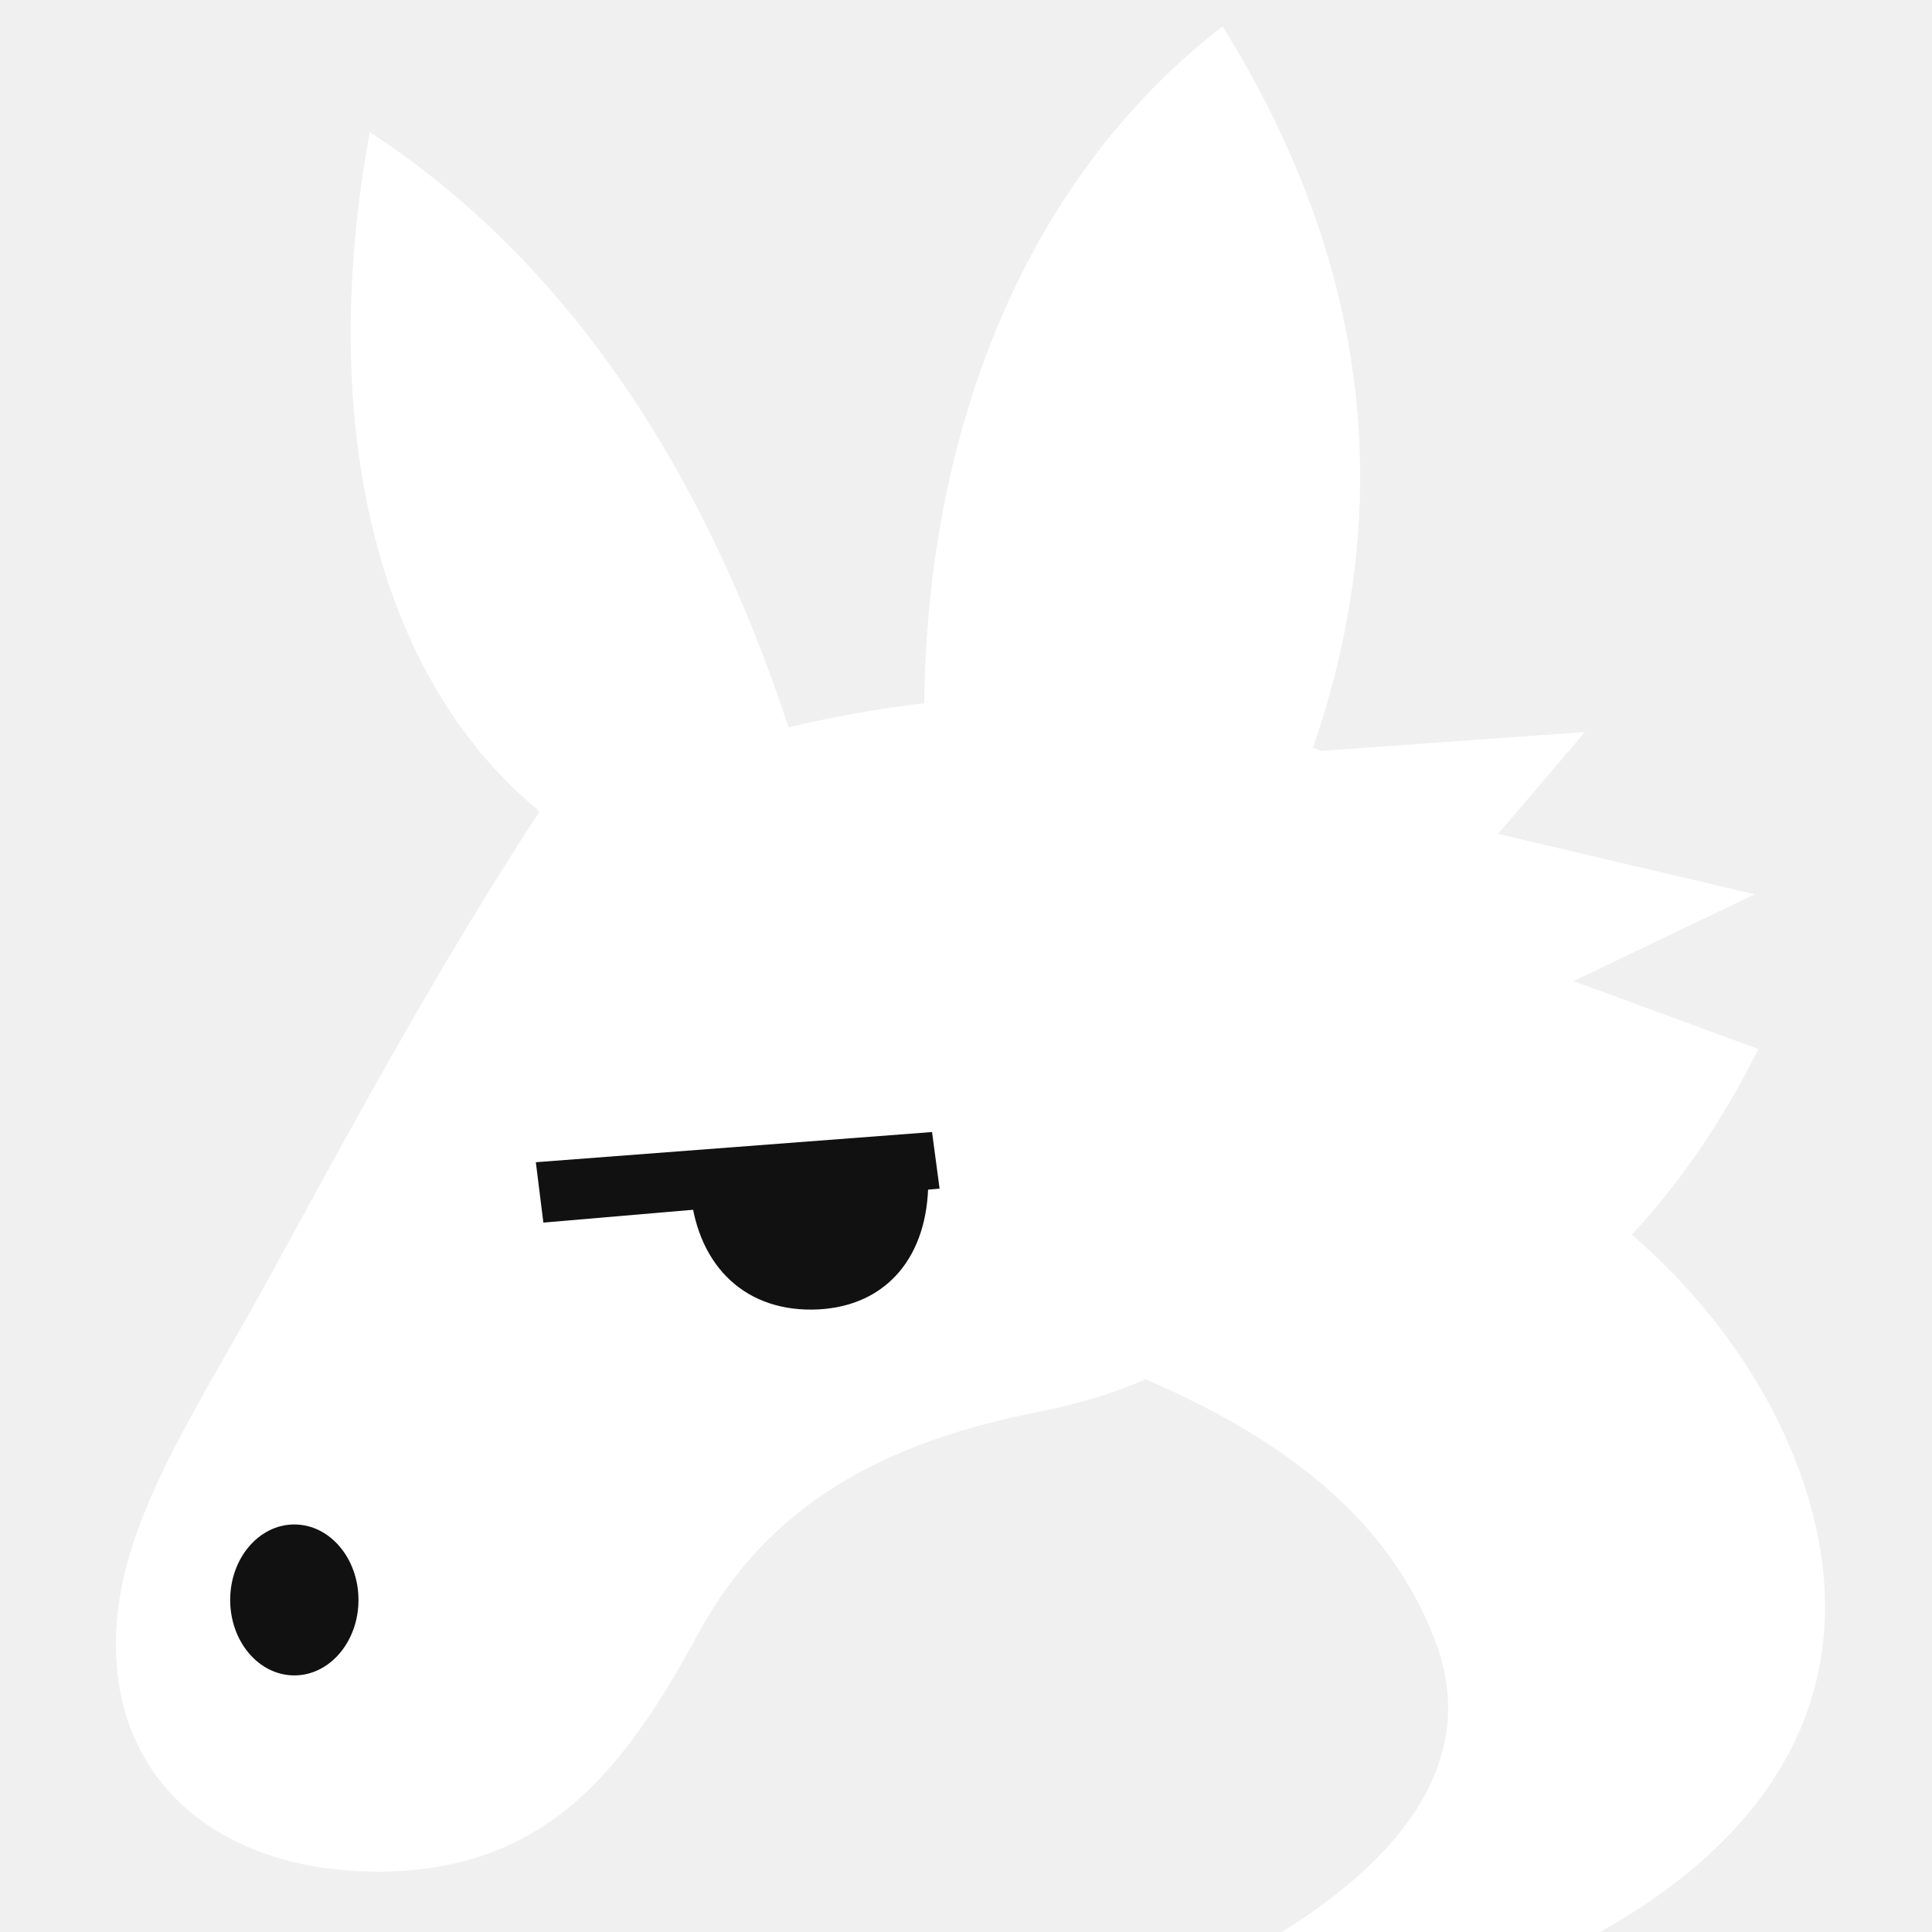
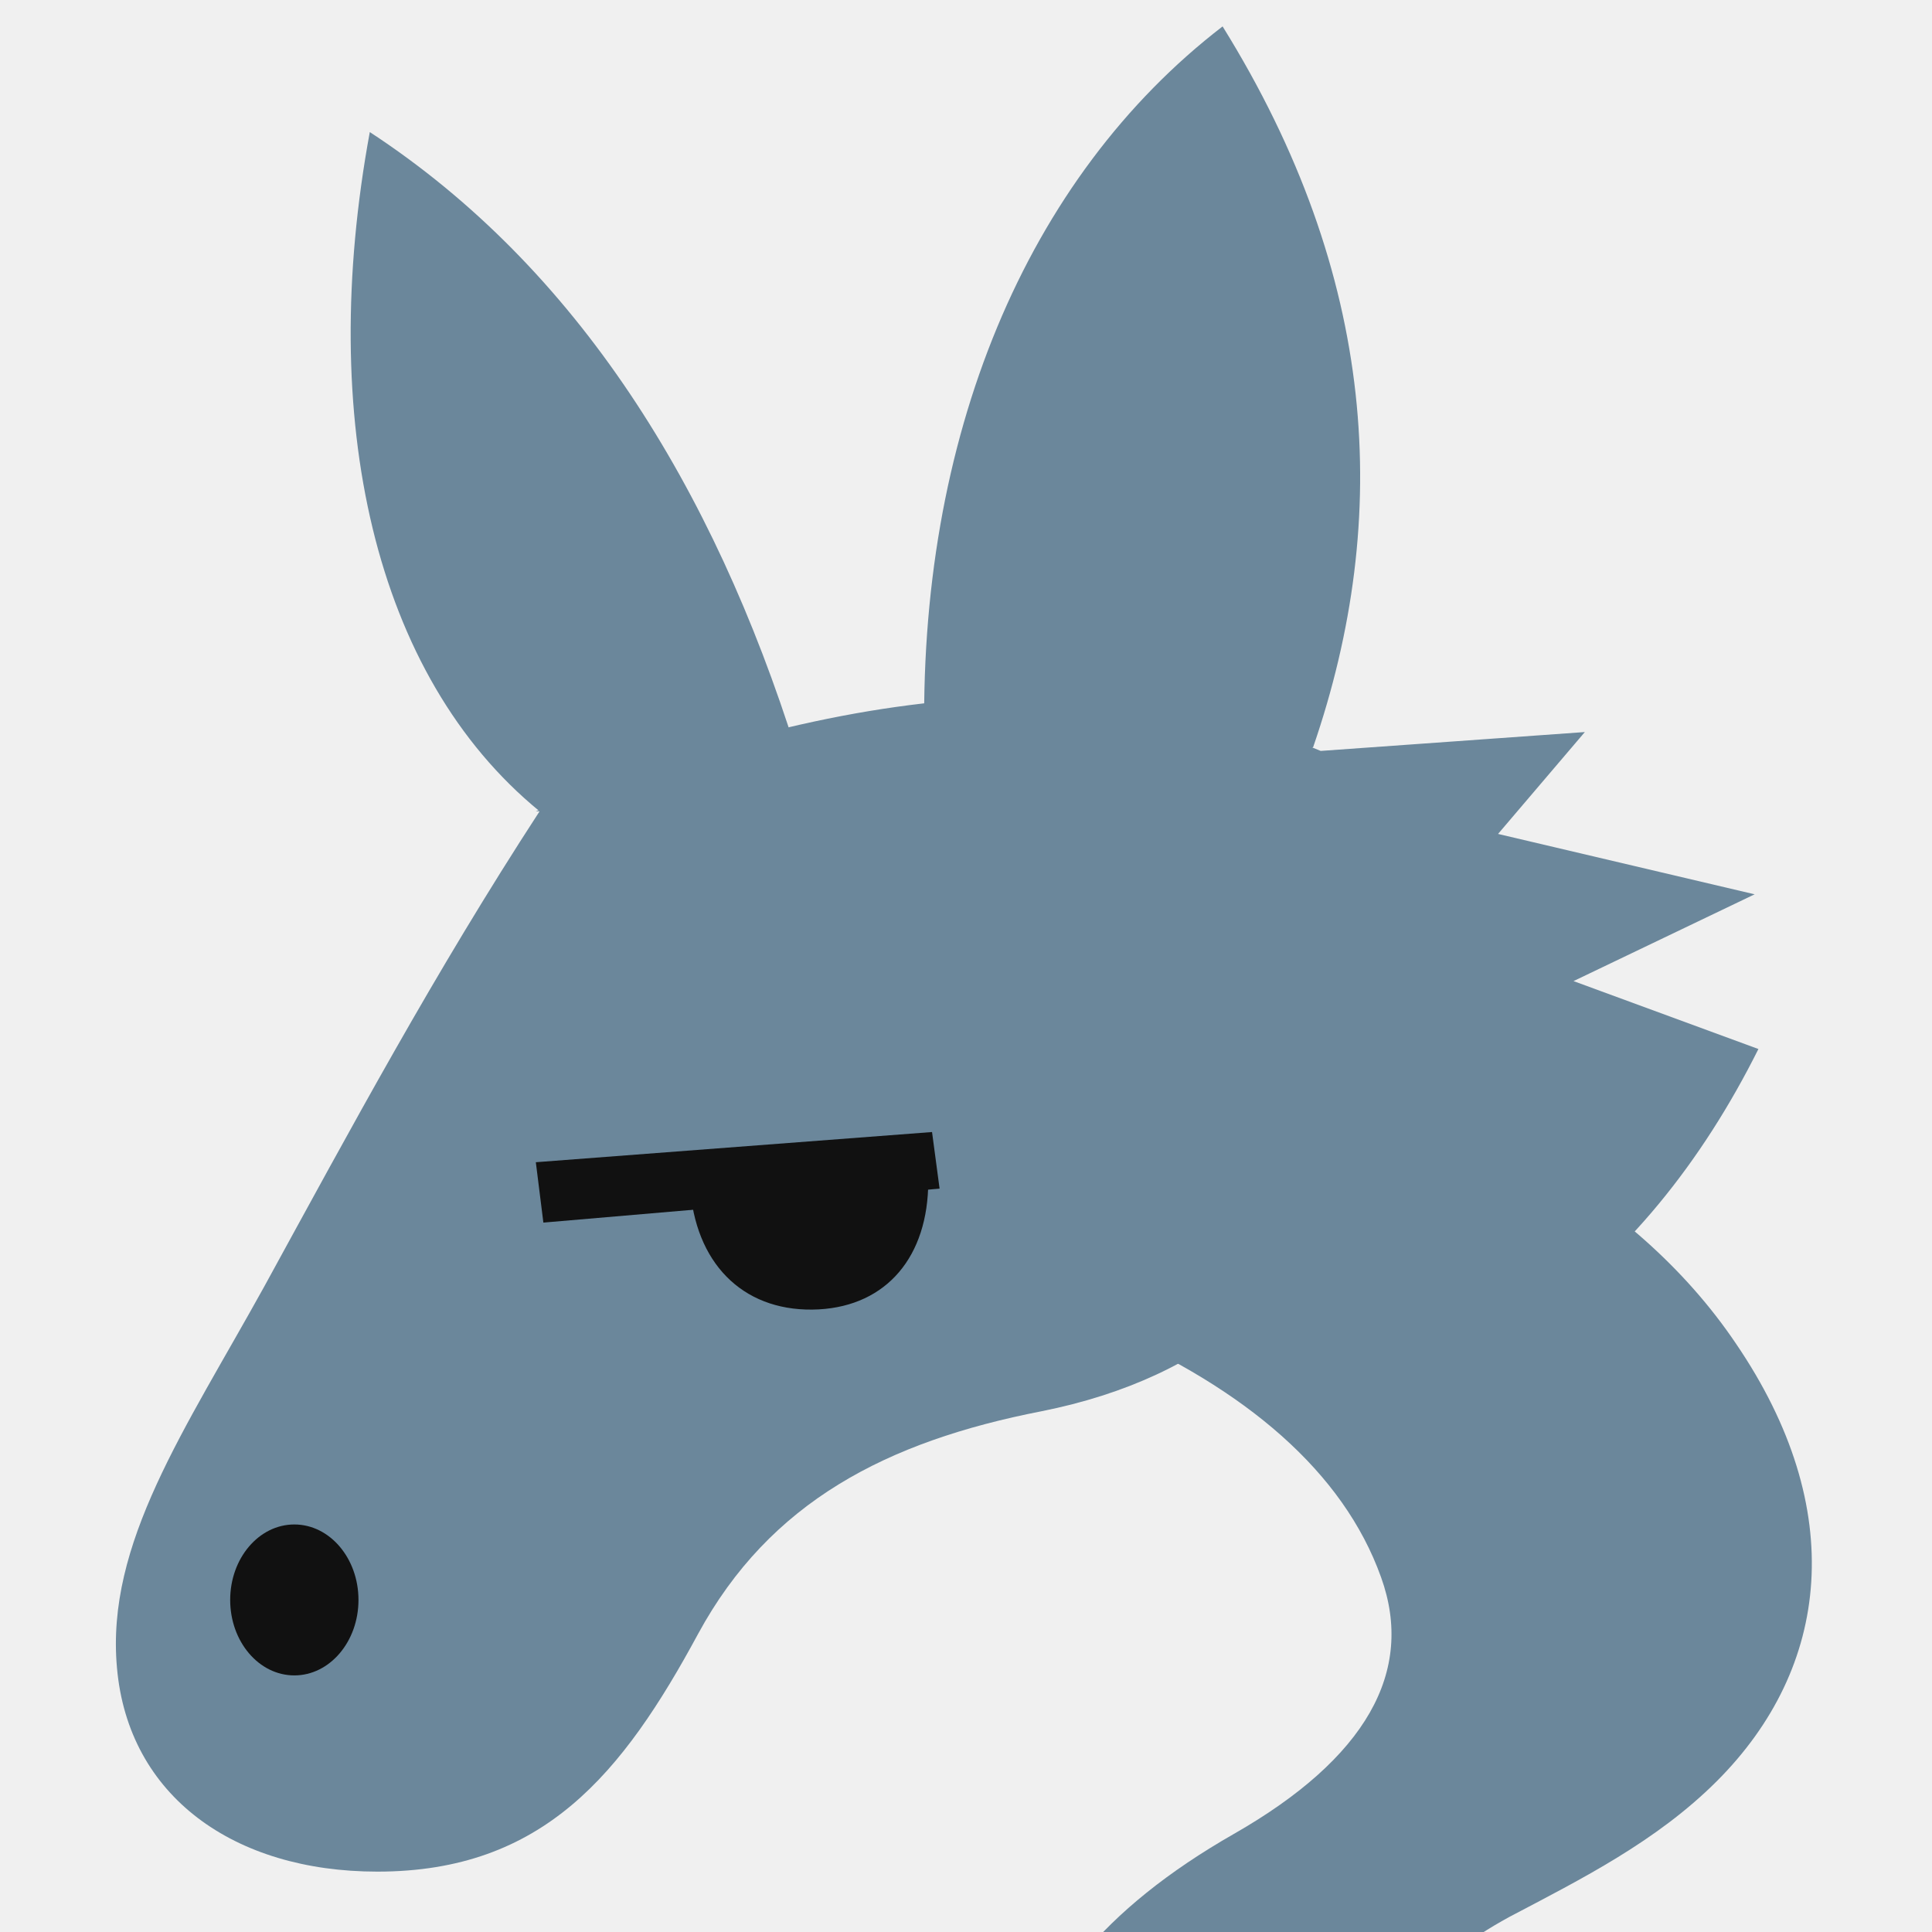
<svg xmlns="http://www.w3.org/2000/svg" viewBox="0 0 512 512" role="img" aria-labelledby="title">
  <mask id="cutouts" maskUnits="userSpaceOnUse" x="0" y="0" width="512" height="512">
    <rect width="512" height="512" fill="#fff" />
  </mask>
-   <g fill="#fff" mask="url(#cutouts)">
+   <g fill="#6B879B" mask="url(#cutouts)">
    <path d="M143 215C99 179 84 111 98 35c55 36 91 94 113 164l-8 26-60-10Z" />
    <path d="M245 198c-2-82 27-151 79-191 41 66 45 130 24 191l-40 28-63-28Z" />
-     <path d="M332 282c66 10 121 50 143 103 22 54 1 98-51 127-39 22-58 40-61 72l-1 10h-88c4-34 22-57 59-78 42-24 59-52 47-82-12-31-39-53-80-70l-8-54c13-13 26-22 40-28Z" />
+     <path d="M332 282c52 8 101 34 128 74 30 44 25 86-5 116-16 16-36 26-55 36-22 12-31 25-32 40l-1 8h-99c6-27 24-50 59-70 35-20 48-43 39-68-10-28-36-50-73-66l-8-54c16-8 31-13 47-16Z" />
    <path d="M143 215c-28 43-50 84-73 126-21 38-42 68-39 101 3 34 31 54 69 54 44 0 65-26 85-63 19-35 50-51 91-59 45-9 72-34 88-74 16 17 29 34 41 51 26-18 46-43 61-73l-49-18 48-23-68-16 23-27-70 5c-46-19-113-24-208 16Z" />
  </g>
  <path fill="#111" d="M142 308l105-8 2 15-105 9-2-16Z" />
  <path fill="#111" d="M183 316c2 20 15 32 34 31 18-1 29-14 29-34l-63 3Z" />
  <ellipse cx="78" cy="424" rx="17" ry="20" fill="#111" />
</svg>
